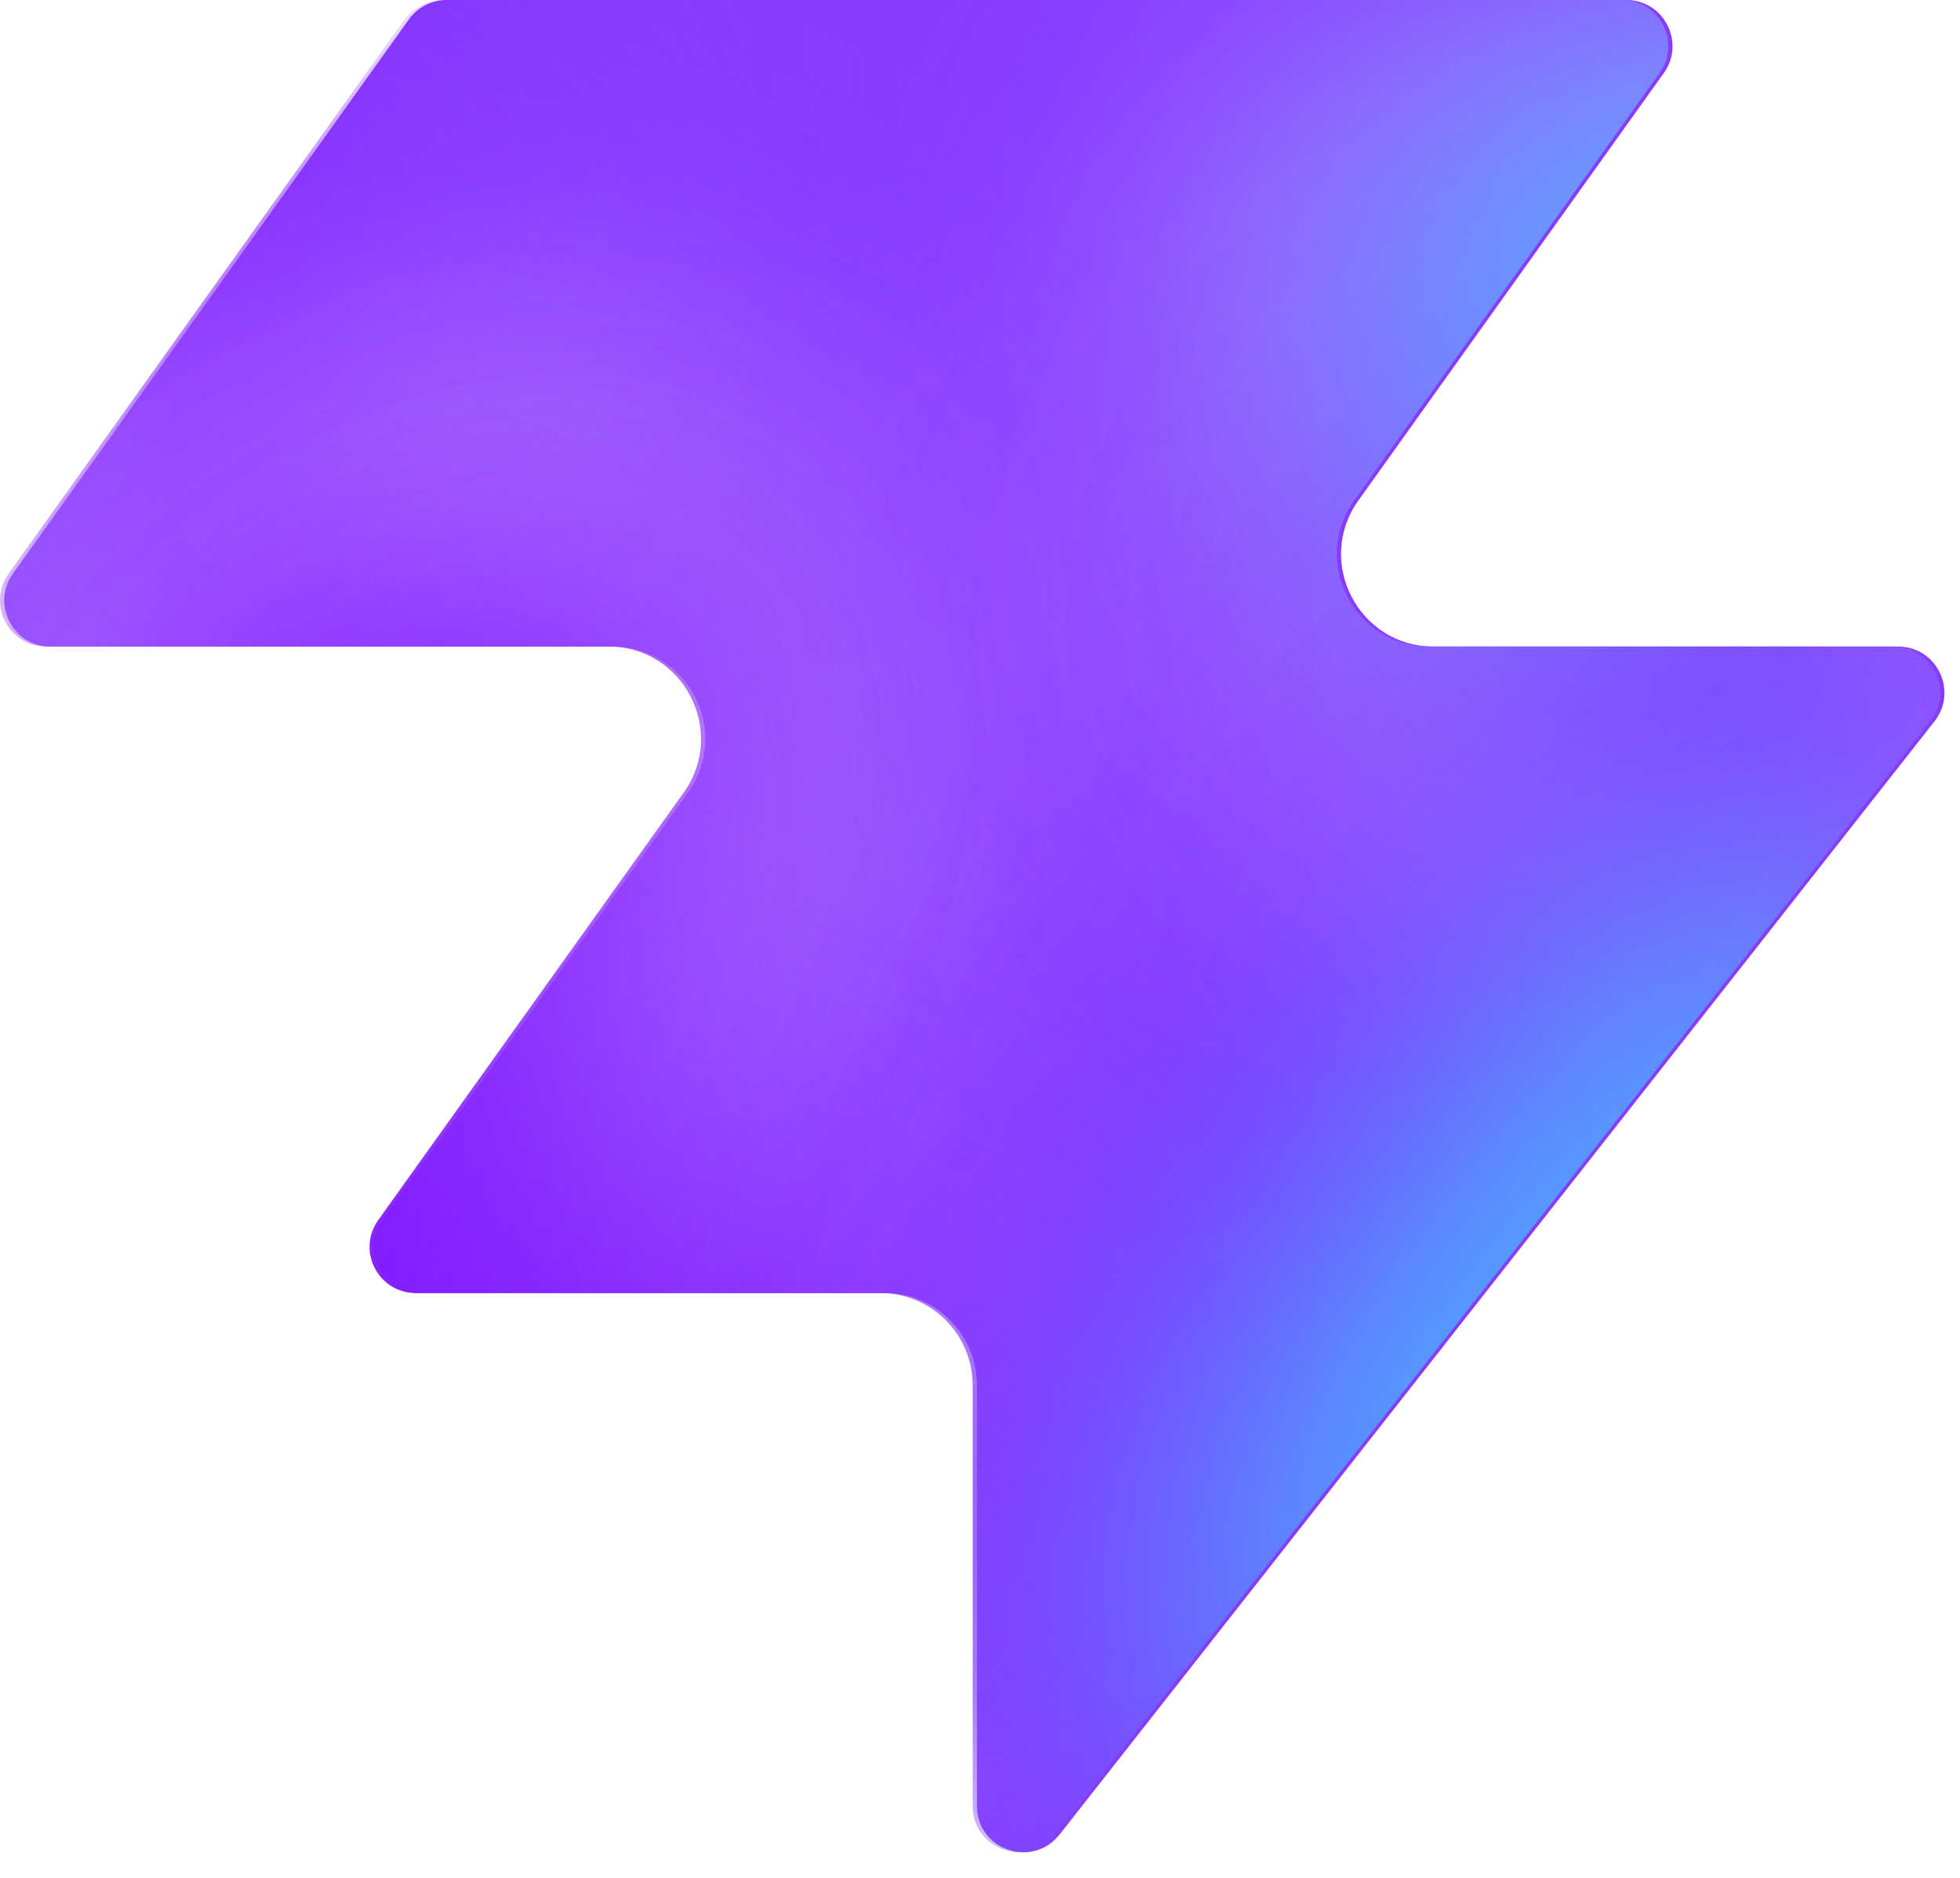
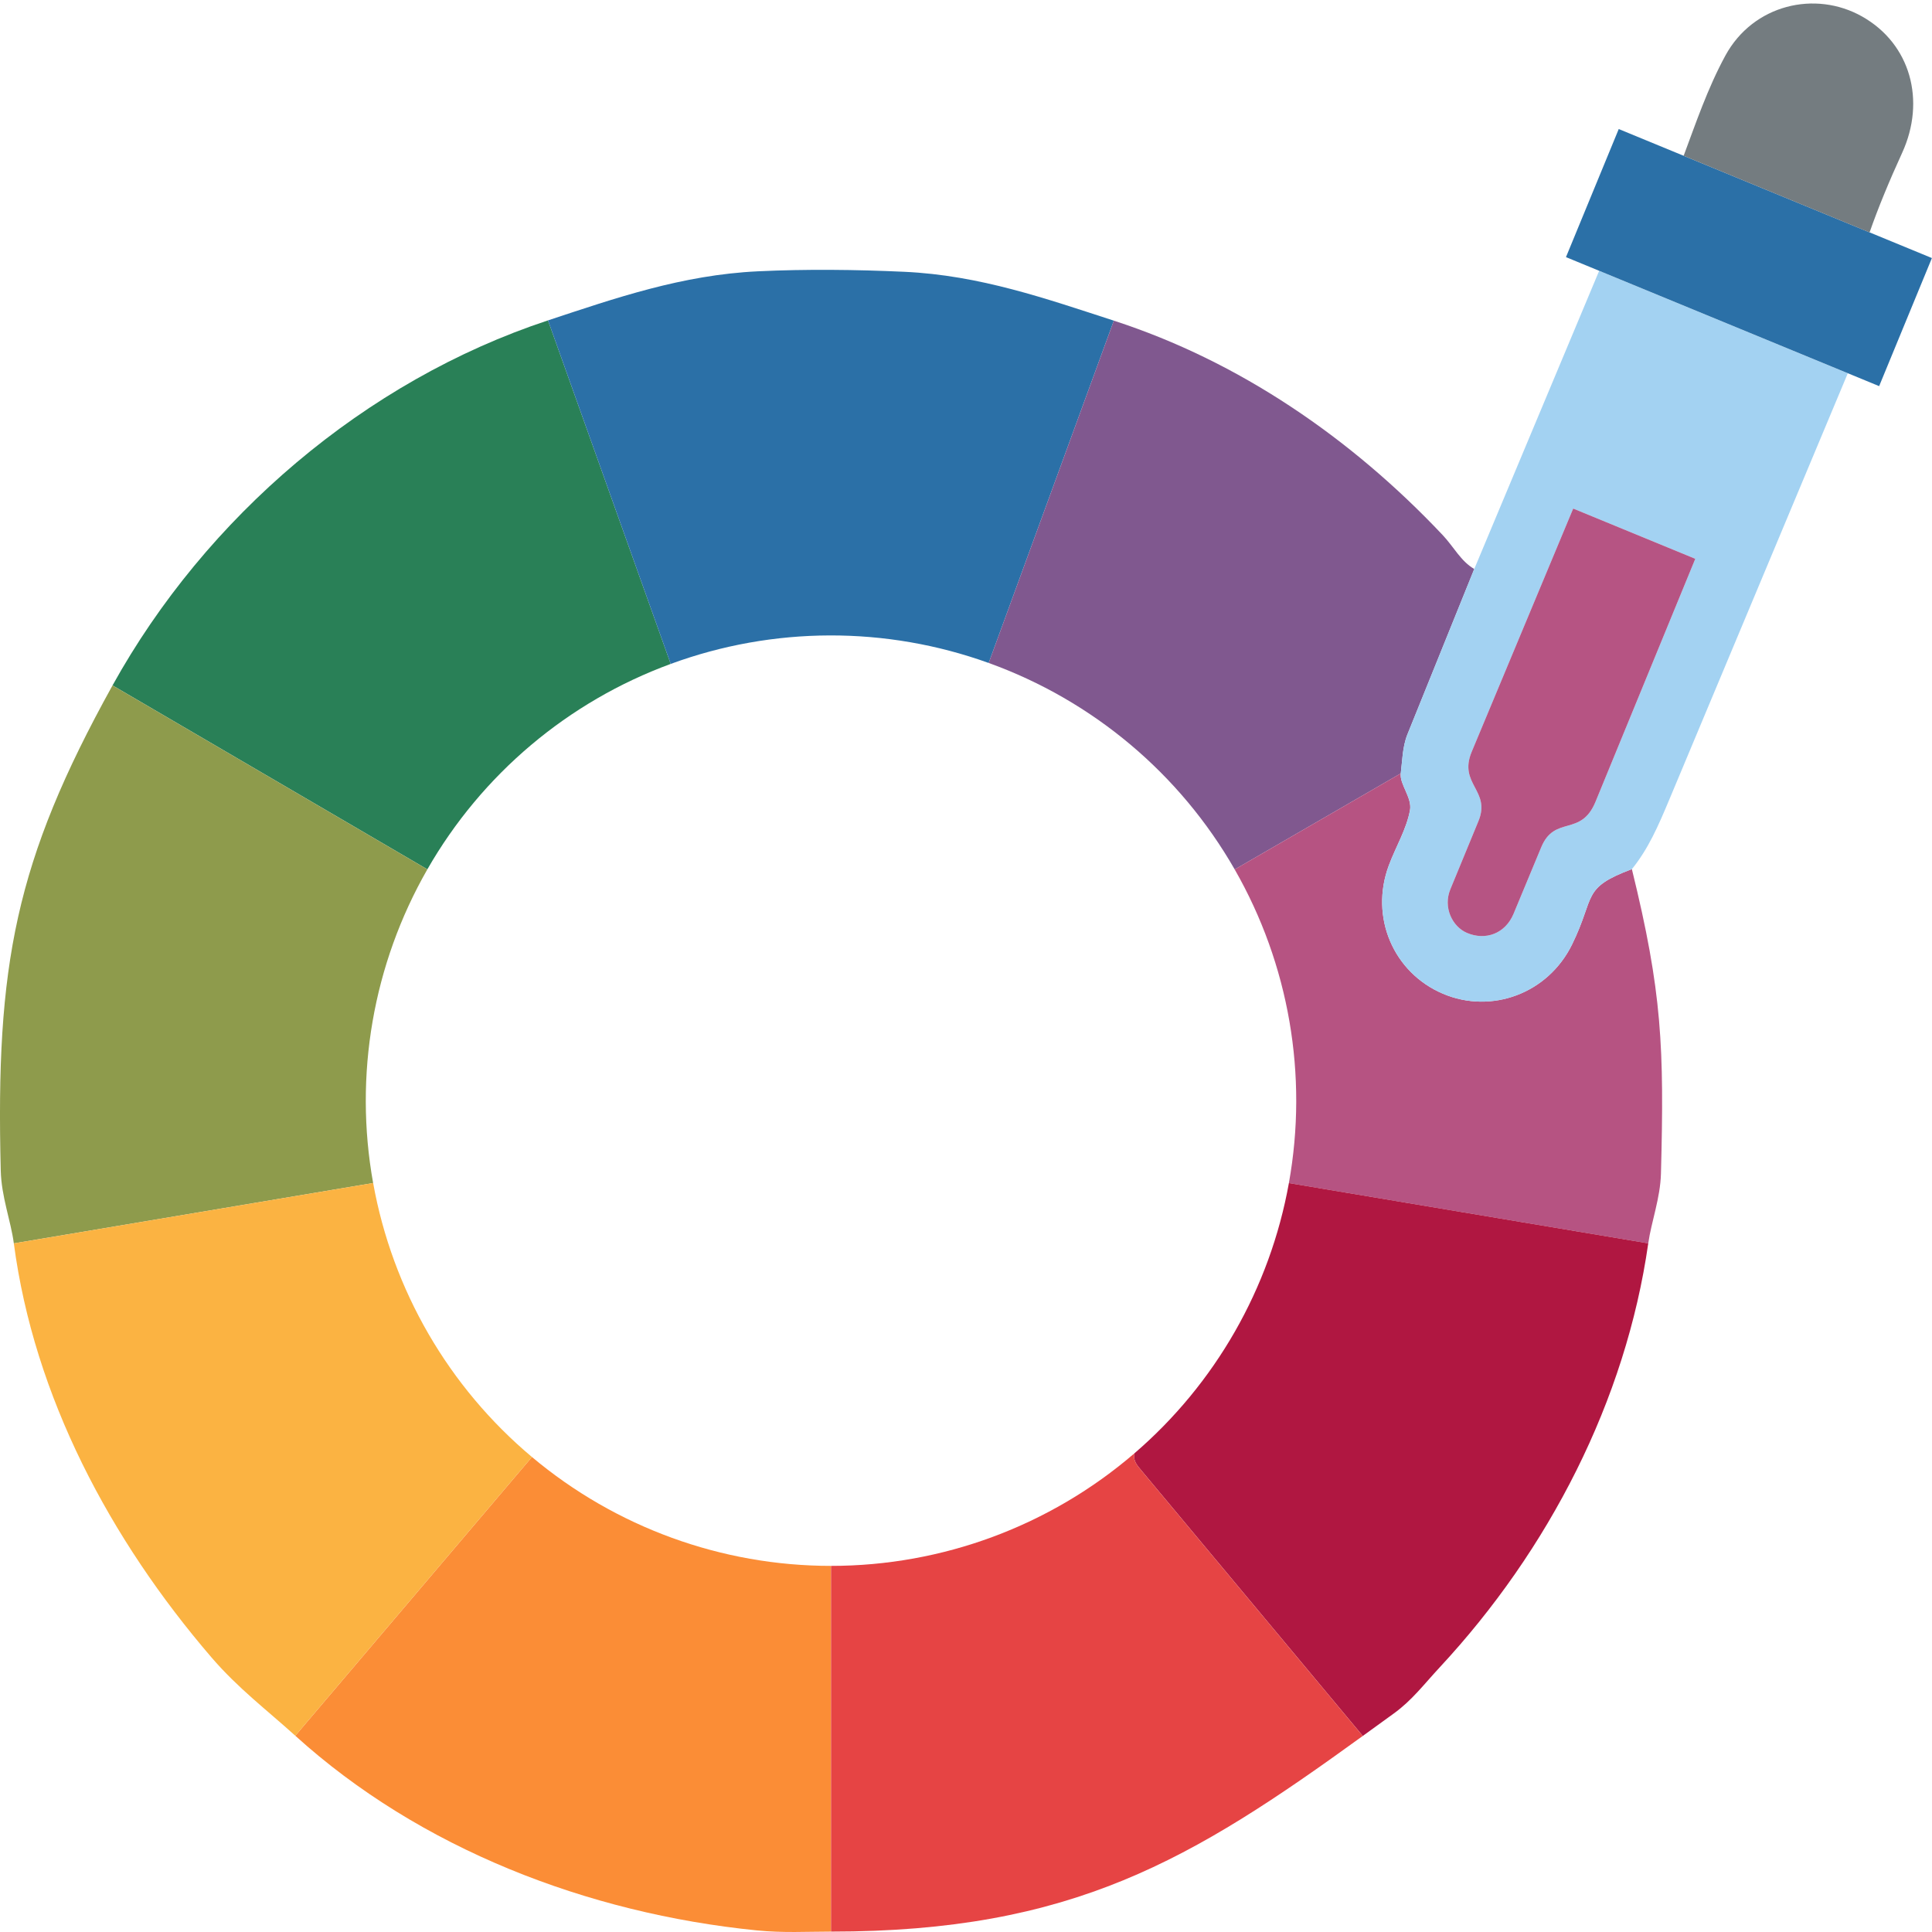
- <svg xmlns="http://www.w3.org/2000/svg" width="48" height="46" fill="none" viewBox="0 0 48 46">
-   <path fill="#863bff" d="M25.946 44.938c-.664.845-2.021.375-2.021-.698V33.937a2.26 2.26 0 0 0-2.262-2.262H10.287c-.92 0-1.456-1.04-.92-1.788l7.48-10.471c1.07-1.497 0-3.578-1.842-3.578H1.237c-.92 0-1.456-1.04-.92-1.788L10.013.474c.214-.297.556-.474.92-.474h28.894c.92 0 1.456 1.04.92 1.788l-7.48 10.471c-1.07 1.498 0 3.579 1.842 3.579h11.377c.943 0 1.473 1.088.89 1.83L25.947 44.94z" style="fill:#863bff;fill:color(display-p3 .525 .23 1);fill-opacity:1" />
-   <mask id="a" width="48" height="46" x="0" y="0" maskUnits="userSpaceOnUse" style="mask-type:alpha">
-     <path fill="#000" d="M25.842 44.938c-.664.844-2.021.375-2.021-.698V33.937a2.26 2.26 0 0 0-2.262-2.262H10.183c-.92 0-1.456-1.04-.92-1.788l7.48-10.471c1.07-1.498 0-3.579-1.842-3.579H1.133c-.92 0-1.456-1.04-.92-1.787L9.91.473c.214-.297.556-.474.92-.474h28.894c.92 0 1.456 1.04.92 1.788l-7.48 10.471c-1.07 1.498 0 3.578 1.842 3.578h11.377c.943 0 1.473 1.088.89 1.832L25.843 44.94z" style="fill:#000;fill-opacity:1" />
-   </mask>
-   <g mask="url(#a)">
-     <g filter="url(#b)">
-       <ellipse cx="5.508" cy="14.704" fill="#ede6ff" rx="5.508" ry="14.704" style="fill:#ede6ff;fill:color(display-p3 .927 .903 1);fill-opacity:1" transform="matrix(.00324 1 1 -.00324 -4.47 31.516)" />
+ <svg xmlns="http://www.w3.org/2000/svg" id="Layer_1" data-name="Layer 1" viewBox="0 0 1000 1000">
+   <defs>
+     <style>
+       .cls-1 {
+         fill: #2b70a7;
+       }
+ 
+       .cls-2 {
+         fill: #747c80;
+       }
+ 
+       .cls-3 {
+         fill: #fb8d36;
+       }
+ 
+       .cls-4 {
+         fill: #b01741;
+       }
+ 
+       .cls-5 {
+         fill: #fbb342;
+       }
+ 
+       .cls-6 {
+         fill: #b65483;
+       }
+ 
+       .cls-7 {
+         fill: #8e9b4c;
+       }
+ 
+       .cls-8 {
+         fill: #80588f;
+       }
+ 
+       .cls-9 {
+         fill: #e64444;
+       }
+ 
+       .cls-10 {
+         fill: #b65382;
+       }
+ 
+       .cls-11 {
+         fill: #298057;
+       }
+ 
+       .cls-12 {
+         fill: #a3d2f2;
+       }
+     </style>
+   </defs>
+   <g>
+     <g>
+       <path class="cls-11" d="M283.64,165.83l63.52,177.81c-53.19,19.52-97.79,57.17-125.96,106.33l-162.95-95.21c48.19-86.96,130.47-157.58,225.39-188.93Z" />
+       <path class="cls-1" d="M576.52,165.98l-64.78,177.17c-53.22-19.17-111.48-19-164.58.49l-63.52-177.81c34.89-11.52,69.36-23.53,108.64-25.4,24.99-1.19,50.72-.9,75.79.25,39.16,1.8,73.54,13.98,108.46,25.29Z" />
+       <path class="cls-8" d="M763.07,294.51l-34.6,85.62c-2.59,6.42-2.67,14.2-3.43,20.18l-85.96,49.71c-28.41-49.61-73.55-87.49-127.34-106.87l64.78-177.17c64.52,20.9,122.57,60.49,170.14,110.9,5.85,6.2,9.46,13.63,16.41,17.63Z" />
    </g>
-     <g filter="url(#c)">
-       <ellipse cx="10.399" cy="29.851" fill="#ede6ff" rx="10.399" ry="29.851" style="fill:#ede6ff;fill:color(display-p3 .927 .903 1);fill-opacity:1" transform="matrix(.00324 1 1 -.00324 -39.328 7.883)" />
-     </g>
-     <g filter="url(#d)">
-       <ellipse cx="5.508" cy="30.487" fill="#7e14ff" rx="5.508" ry="30.487" style="fill:#7e14ff;fill:color(display-p3 .492 .077 1);fill-opacity:1" transform="rotate(89.814 -25.913 -14.639)scale(1 -1)" />
-     </g>
-     <g filter="url(#e)">
-       <ellipse cx="5.508" cy="30.599" fill="#7e14ff" rx="5.508" ry="30.599" style="fill:#7e14ff;fill:color(display-p3 .492 .077 1);fill-opacity:1" transform="rotate(89.814 -32.644 -3.334)scale(1 -1)" />
-     </g>
-     <g filter="url(#f)">
-       <ellipse cx="5.508" cy="30.599" fill="#7e14ff" rx="5.508" ry="30.599" style="fill:#7e14ff;fill:color(display-p3 .492 .077 1);fill-opacity:1" transform="matrix(.00324 1 1 -.00324 -34.34 30.47)" />
-     </g>
-     <g filter="url(#g)">
-       <ellipse cx="14.072" cy="22.078" fill="#ede6ff" rx="14.072" ry="22.078" style="fill:#ede6ff;fill:color(display-p3 .927 .903 1);fill-opacity:1" transform="rotate(93.35 24.506 48.493)scale(-1 1)" />
-     </g>
-     <g filter="url(#h)">
-       <ellipse cx="3.47" cy="21.501" fill="#7e14ff" rx="3.47" ry="21.501" style="fill:#7e14ff;fill:color(display-p3 .492 .077 1);fill-opacity:1" transform="rotate(89.009 28.708 47.59)scale(-1 1)" />
-     </g>
-     <g filter="url(#i)">
-       <ellipse cx="3.47" cy="21.501" fill="#7e14ff" rx="3.47" ry="21.501" style="fill:#7e14ff;fill:color(display-p3 .492 .077 1);fill-opacity:1" transform="rotate(89.009 28.708 47.59)scale(-1 1)" />
-     </g>
-     <g filter="url(#j)">
-       <ellipse cx=".387" cy="8.972" fill="#7e14ff" rx="4.407" ry="29.108" style="fill:#7e14ff;fill:color(display-p3 .492 .077 1);fill-opacity:1" transform="rotate(39.51 .387 8.972)" />
-     </g>
-     <g filter="url(#k)">
-       <ellipse cx="47.523" cy="-6.092" fill="#7e14ff" rx="4.407" ry="29.108" style="fill:#7e14ff;fill:color(display-p3 .492 .077 1);fill-opacity:1" transform="rotate(37.892 47.523 -6.092)" />
-     </g>
-     <g filter="url(#l)">
-       <ellipse cx="41.412" cy="6.333" fill="#47bfff" rx="5.971" ry="9.665" style="fill:#47bfff;fill:color(display-p3 .28 .748 1);fill-opacity:1" transform="rotate(37.892 41.412 6.333)" />
-     </g>
-     <g filter="url(#m)">
-       <ellipse cx="-1.879" cy="38.332" fill="#7e14ff" rx="4.407" ry="29.108" style="fill:#7e14ff;fill:color(display-p3 .492 .077 1);fill-opacity:1" transform="rotate(37.892 -1.88 38.332)" />
-     </g>
-     <g filter="url(#n)">
-       <ellipse cx="-1.879" cy="38.332" fill="#7e14ff" rx="4.407" ry="29.108" style="fill:#7e14ff;fill:color(display-p3 .492 .077 1);fill-opacity:1" transform="rotate(37.892 -1.88 38.332)" />
-     </g>
-     <g filter="url(#o)">
-       <ellipse cx="35.651" cy="29.907" fill="#7e14ff" rx="4.407" ry="29.108" style="fill:#7e14ff;fill:color(display-p3 .492 .077 1);fill-opacity:1" transform="rotate(37.892 35.651 29.907)" />
-     </g>
-     <g filter="url(#p)">
-       <ellipse cx="38.418" cy="32.4" fill="#47bfff" rx="5.971" ry="15.297" style="fill:#47bfff;fill:color(display-p3 .28 .748 1);fill-opacity:1" transform="rotate(37.892 38.418 32.4)" />
+     <g>
+       <path class="cls-7" d="M221.2,449.98c-28.15,49.13-38.09,106.62-28.07,162.35l-185.97,31.24c-1.55-11.72-6.42-23.99-6.77-37.61-2.68-106.44,7.4-160.12,57.85-251.19l162.95,95.21Z" />
+       <path class="cls-10" d="M844.66,449.87c15.64,63.64,16.77,92.09,15.05,157.53-.34,12.82-4.96,24.83-6.58,36.16l-186.01-31.19c10.03-55.73.11-113.22-28.04-162.35l85.96-49.71c-.7,5.57,5.95,12.6,4.78,19.01-1.81,9.89-7.33,18.85-10.97,28.62-9.98,26.75,2.36,55.5,28,66.4,25.08,10.67,54.38-.03,66.86-25.51,12.27-25.06,4.66-29.11,30.95-38.97Z" />
    </g>
  </g>
-   <defs>
-     <filter id="b" width="60.045" height="41.654" x="-19.77" y="16.149" color-interpolation-filters="sRGB" filterUnits="userSpaceOnUse">
-       <feFlood flood-opacity="0" result="BackgroundImageFix" />
-       <feBlend in="SourceGraphic" in2="BackgroundImageFix" result="shape" />
-       <feGaussianBlur result="effect1_foregroundBlur_2002_17158" stdDeviation="7.659" />
-     </filter>
-     <filter id="c" width="90.34" height="51.437" x="-54.613" y="-7.533" color-interpolation-filters="sRGB" filterUnits="userSpaceOnUse">
-       <feFlood flood-opacity="0" result="BackgroundImageFix" />
-       <feBlend in="SourceGraphic" in2="BackgroundImageFix" result="shape" />
-       <feGaussianBlur result="effect1_foregroundBlur_2002_17158" stdDeviation="7.659" />
-     </filter>
-     <filter id="d" width="79.355" height="29.4" x="-49.64" y="2.03" color-interpolation-filters="sRGB" filterUnits="userSpaceOnUse">
-       <feFlood flood-opacity="0" result="BackgroundImageFix" />
-       <feBlend in="SourceGraphic" in2="BackgroundImageFix" result="shape" />
-       <feGaussianBlur result="effect1_foregroundBlur_2002_17158" stdDeviation="4.596" />
-     </filter>
-     <filter id="e" width="79.579" height="29.4" x="-45.045" y="20.029" color-interpolation-filters="sRGB" filterUnits="userSpaceOnUse">
-       <feFlood flood-opacity="0" result="BackgroundImageFix" />
-       <feBlend in="SourceGraphic" in2="BackgroundImageFix" result="shape" />
-       <feGaussianBlur result="effect1_foregroundBlur_2002_17158" stdDeviation="4.596" />
-     </filter>
-     <filter id="f" width="79.579" height="29.4" x="-43.513" y="21.178" color-interpolation-filters="sRGB" filterUnits="userSpaceOnUse">
-       <feFlood flood-opacity="0" result="BackgroundImageFix" />
-       <feBlend in="SourceGraphic" in2="BackgroundImageFix" result="shape" />
-       <feGaussianBlur result="effect1_foregroundBlur_2002_17158" stdDeviation="4.596" />
-     </filter>
-     <filter id="g" width="74.749" height="58.852" x="15.756" y="-17.901" color-interpolation-filters="sRGB" filterUnits="userSpaceOnUse">
-       <feFlood flood-opacity="0" result="BackgroundImageFix" />
-       <feBlend in="SourceGraphic" in2="BackgroundImageFix" result="shape" />
-       <feGaussianBlur result="effect1_foregroundBlur_2002_17158" stdDeviation="7.659" />
-     </filter>
-     <filter id="h" width="61.377" height="25.362" x="23.548" y="2.284" color-interpolation-filters="sRGB" filterUnits="userSpaceOnUse">
-       <feFlood flood-opacity="0" result="BackgroundImageFix" />
-       <feBlend in="SourceGraphic" in2="BackgroundImageFix" result="shape" />
-       <feGaussianBlur result="effect1_foregroundBlur_2002_17158" stdDeviation="4.596" />
-     </filter>
-     <filter id="i" width="61.377" height="25.362" x="23.548" y="2.284" color-interpolation-filters="sRGB" filterUnits="userSpaceOnUse">
-       <feFlood flood-opacity="0" result="BackgroundImageFix" />
-       <feBlend in="SourceGraphic" in2="BackgroundImageFix" result="shape" />
-       <feGaussianBlur result="effect1_foregroundBlur_2002_17158" stdDeviation="4.596" />
-     </filter>
-     <filter id="j" width="56.045" height="63.649" x="-27.636" y="-22.853" color-interpolation-filters="sRGB" filterUnits="userSpaceOnUse">
-       <feFlood flood-opacity="0" result="BackgroundImageFix" />
-       <feBlend in="SourceGraphic" in2="BackgroundImageFix" result="shape" />
-       <feGaussianBlur result="effect1_foregroundBlur_2002_17158" stdDeviation="4.596" />
-     </filter>
-     <filter id="k" width="54.814" height="64.646" x="20.116" y="-38.415" color-interpolation-filters="sRGB" filterUnits="userSpaceOnUse">
-       <feFlood flood-opacity="0" result="BackgroundImageFix" />
-       <feBlend in="SourceGraphic" in2="BackgroundImageFix" result="shape" />
-       <feGaussianBlur result="effect1_foregroundBlur_2002_17158" stdDeviation="4.596" />
-     </filter>
-     <filter id="l" width="33.541" height="35.313" x="24.641" y="-11.323" color-interpolation-filters="sRGB" filterUnits="userSpaceOnUse">
-       <feFlood flood-opacity="0" result="BackgroundImageFix" />
-       <feBlend in="SourceGraphic" in2="BackgroundImageFix" result="shape" />
-       <feGaussianBlur result="effect1_foregroundBlur_2002_17158" stdDeviation="4.596" />
-     </filter>
-     <filter id="m" width="54.814" height="64.646" x="-29.286" y="6.009" color-interpolation-filters="sRGB" filterUnits="userSpaceOnUse">
-       <feFlood flood-opacity="0" result="BackgroundImageFix" />
-       <feBlend in="SourceGraphic" in2="BackgroundImageFix" result="shape" />
-       <feGaussianBlur result="effect1_foregroundBlur_2002_17158" stdDeviation="4.596" />
-     </filter>
-     <filter id="n" width="54.814" height="64.646" x="-29.286" y="6.009" color-interpolation-filters="sRGB" filterUnits="userSpaceOnUse">
-       <feFlood flood-opacity="0" result="BackgroundImageFix" />
-       <feBlend in="SourceGraphic" in2="BackgroundImageFix" result="shape" />
-       <feGaussianBlur result="effect1_foregroundBlur_2002_17158" stdDeviation="4.596" />
-     </filter>
-     <filter id="o" width="54.814" height="64.646" x="8.244" y="-2.416" color-interpolation-filters="sRGB" filterUnits="userSpaceOnUse">
-       <feFlood flood-opacity="0" result="BackgroundImageFix" />
-       <feBlend in="SourceGraphic" in2="BackgroundImageFix" result="shape" />
-       <feGaussianBlur result="effect1_foregroundBlur_2002_17158" stdDeviation="4.596" />
-     </filter>
-     <filter id="p" width="39.409" height="43.623" x="18.713" y="10.588" color-interpolation-filters="sRGB" filterUnits="userSpaceOnUse">
-       <feFlood flood-opacity="0" result="BackgroundImageFix" />
-       <feBlend in="SourceGraphic" in2="BackgroundImageFix" result="shape" />
-       <feGaussianBlur result="effect1_foregroundBlur_2002_17158" stdDeviation="4.596" />
-     </filter>
-   </defs>
+   <g>
+     <path class="cls-12" d="M956.42,193.21l-92.47,220.83c-5.67,13.53-10.76,25.28-19.29,35.83-26.29,9.86-18.68,13.91-30.95,38.97-12.48,25.48-41.77,36.18-66.86,25.51-25.64-10.9-37.98-39.66-28-66.4,3.65-9.77,9.17-18.73,10.97-28.62,1.17-6.41-5.49-13.44-4.78-19.01.75-5.98.83-13.76,3.43-20.18l34.6-85.62,64.65-154.34,128.7,53.03ZM783.44,472.93l14.31-34.42c6.98-16.79,20.53-5.12,28.11-23.57l51.62-125.7-63.2-26.01-52.53,125.88c-7.01,16.81,10.04,19.99,3.51,35.84l-14.56,35.34c-3.86,9.37,1.01,19.31,8.51,22.54,9.68,4.18,19.94.43,24.23-9.9Z" />
+     <rect class="cls-1" x="869.45" y="45.71" width="71.7" height="175.31" transform="translate(437.1 919.58) rotate(-67.61)" />
+     <path class="cls-2" d="M967.69,120.3l-96.24-39.66c6.13-16.37,12.36-34.91,21.62-51.9,14.4-26.4,46.47-33.91,70.76-20.2,25.1,14.17,33.07,43.58,20.72,70.56-6.54,14.28-12.46,28.54-16.86,41.19Z" />
+     <path class="cls-6" d="M783.44,472.93c-4.29,10.33-14.55,14.08-24.23,9.9-7.5-3.24-12.37-13.18-8.51-22.54l14.56-35.34c6.53-15.85-10.52-19.03-3.51-35.84l52.53-125.88,63.2,26.01-51.62,125.7c-7.58,18.45-21.13,6.78-28.11,23.57l-14.31,34.42Z" />
+   </g>
+   <g>
+     <path class="cls-3" d="M430.14,810.5v189.29c-12.51,0-24.7.76-38.53-.63-87.47-8.79-174.24-42.27-238.76-100.74l122.48-144.28c43.37,36.4,98.19,56.36,154.82,56.36Z" />
+     <path class="cls-4" d="M853.13,643.56c-11.65,81.47-51.48,158.68-107.88,219.39-8.34,8.98-14.33,17.07-23.82,23.94l-16.05,11.63-114.17-136.9c-2.67-3.2-4.8-5.43-4.07-9.35,41.94-36.07,70.19-85.47,79.99-139.91l186.01,31.19Z" />
+     <path class="cls-9" d="M705.37,898.52c-88.73,64.3-150.34,101.28-275.23,101.27v-189.29c57.61,0,113.31-20.66,156.99-58.22-.72,3.92,1.41,6.15,4.07,9.35l114.17,136.9Z" />
+     <path class="cls-5" d="M193.14,612.33c9.97,55.43,39.05,105.61,82.19,141.81l-122.48,144.28c-14.62-13.25-29.6-24.5-43.43-40.59-52.42-61.03-91.78-134.92-102.26-214.26l185.97-31.24Z" />
+   </g>
</svg>
